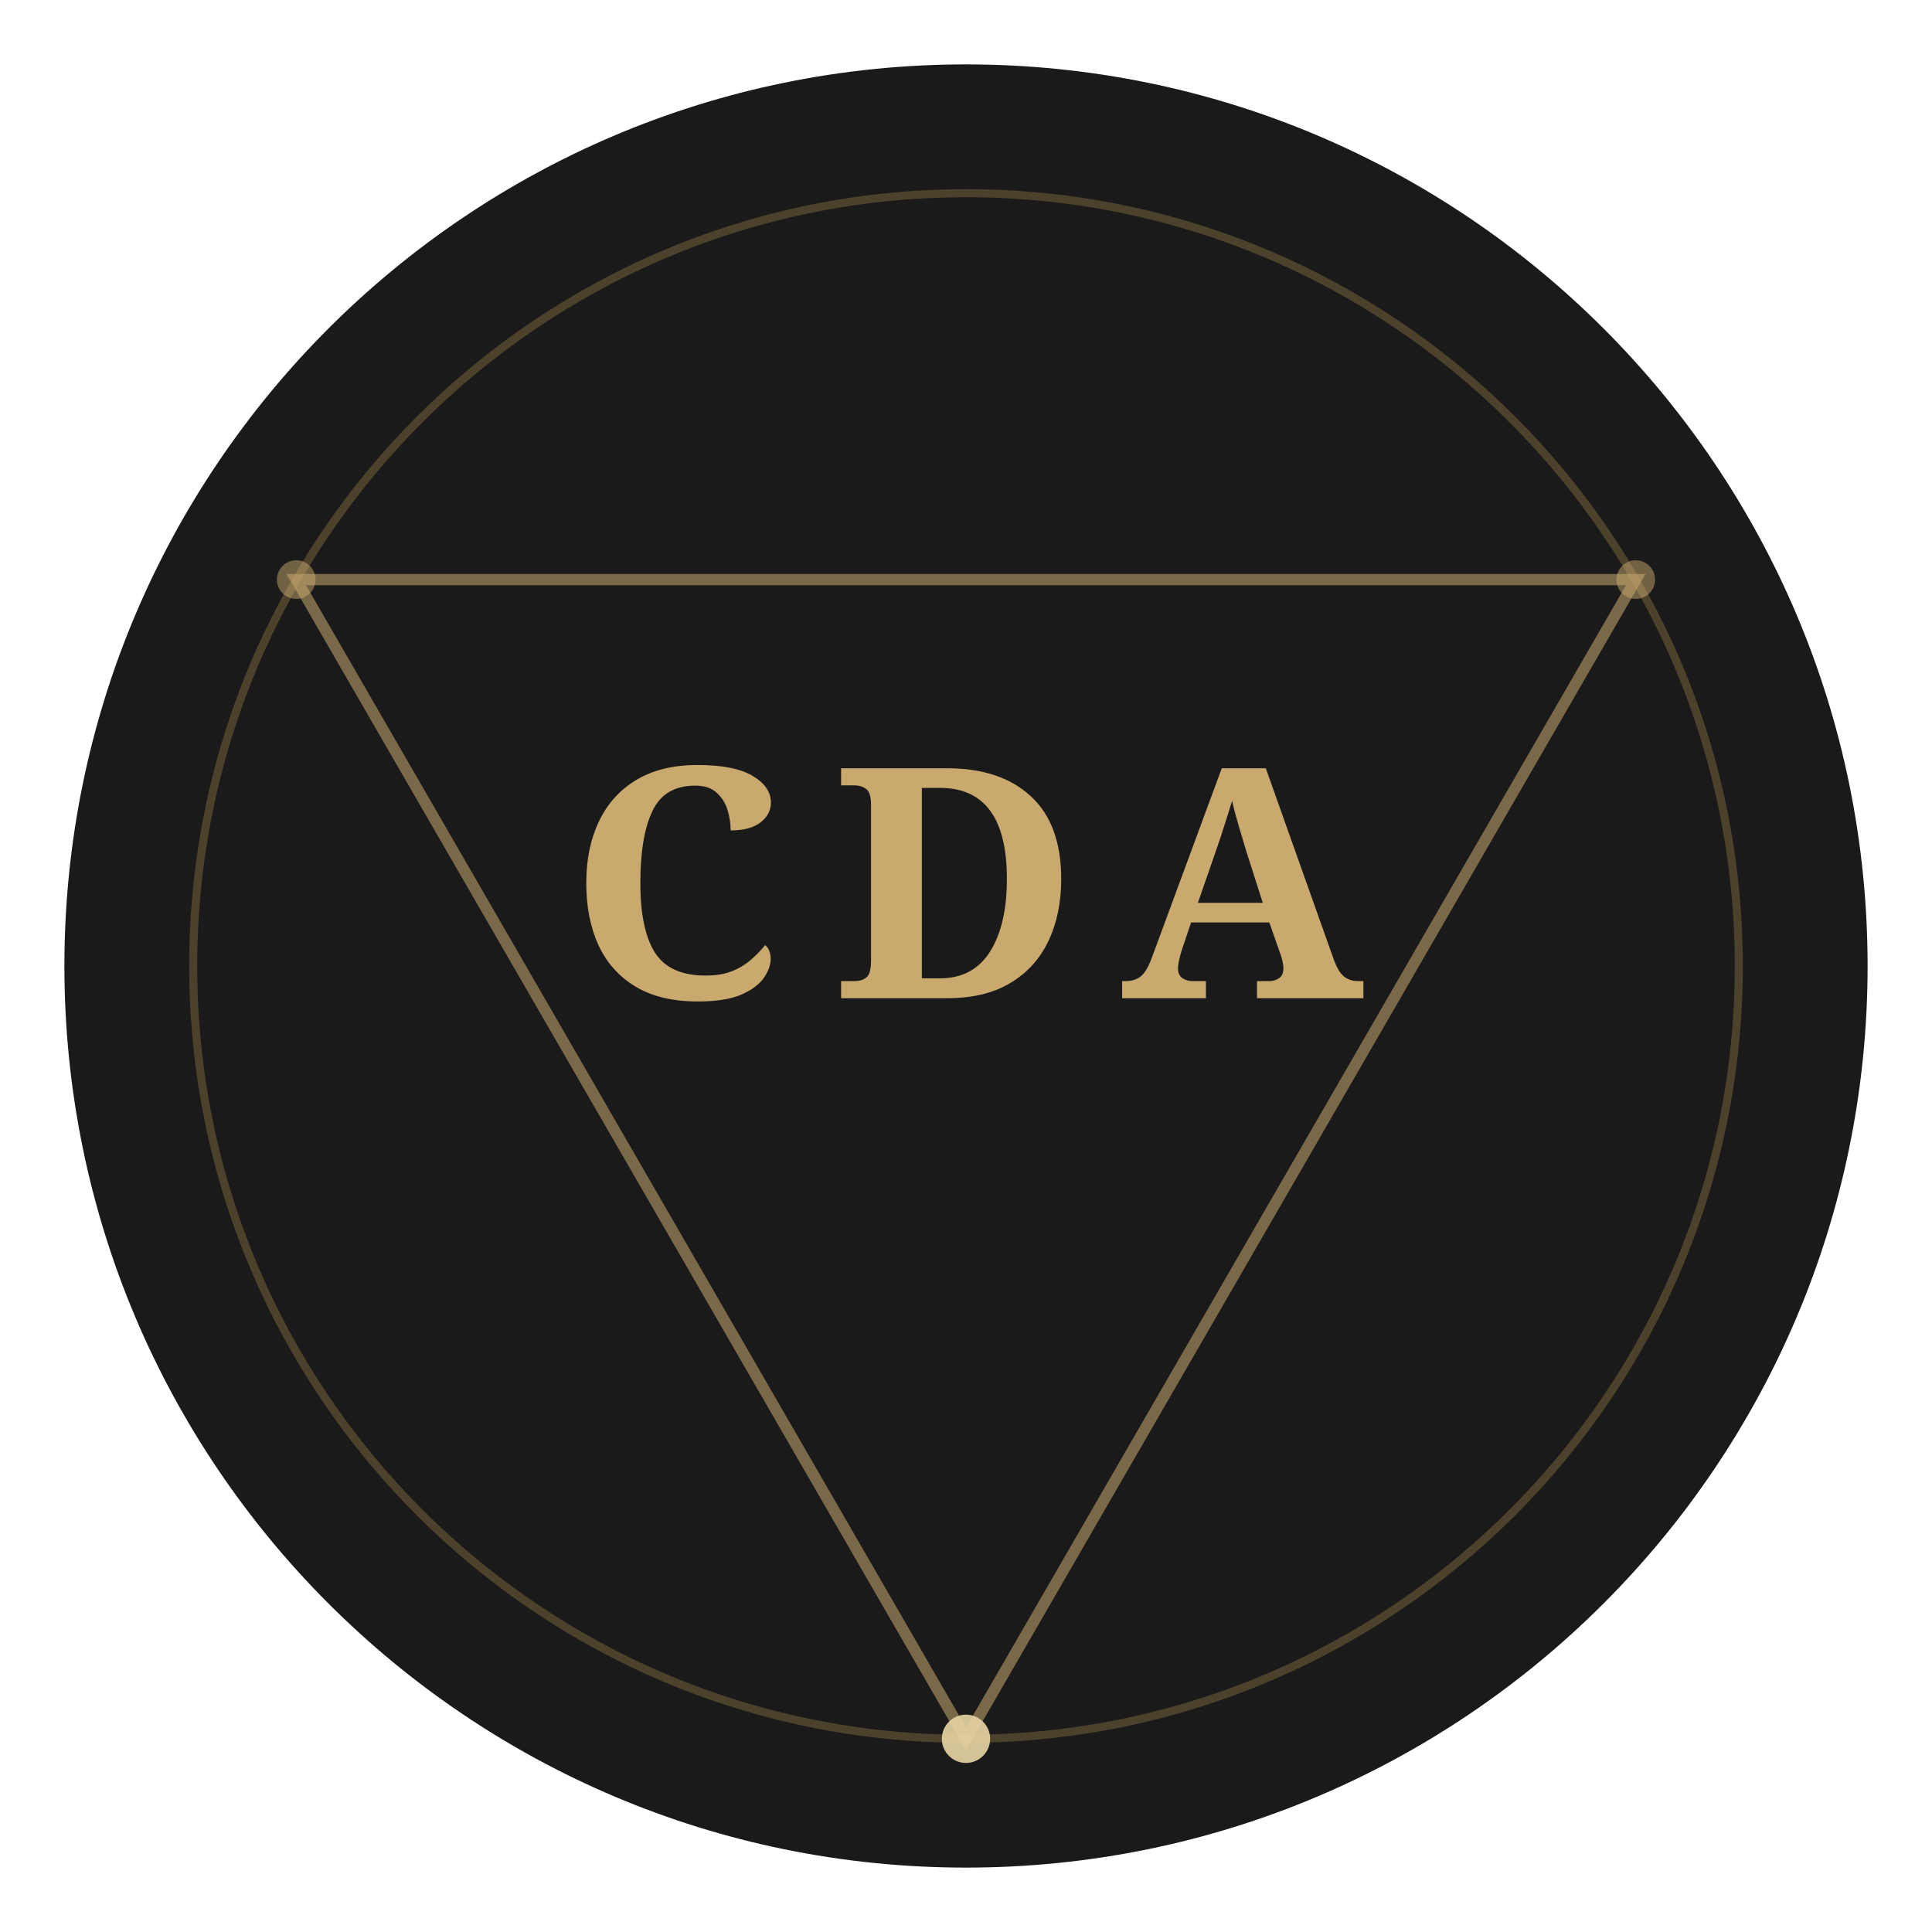
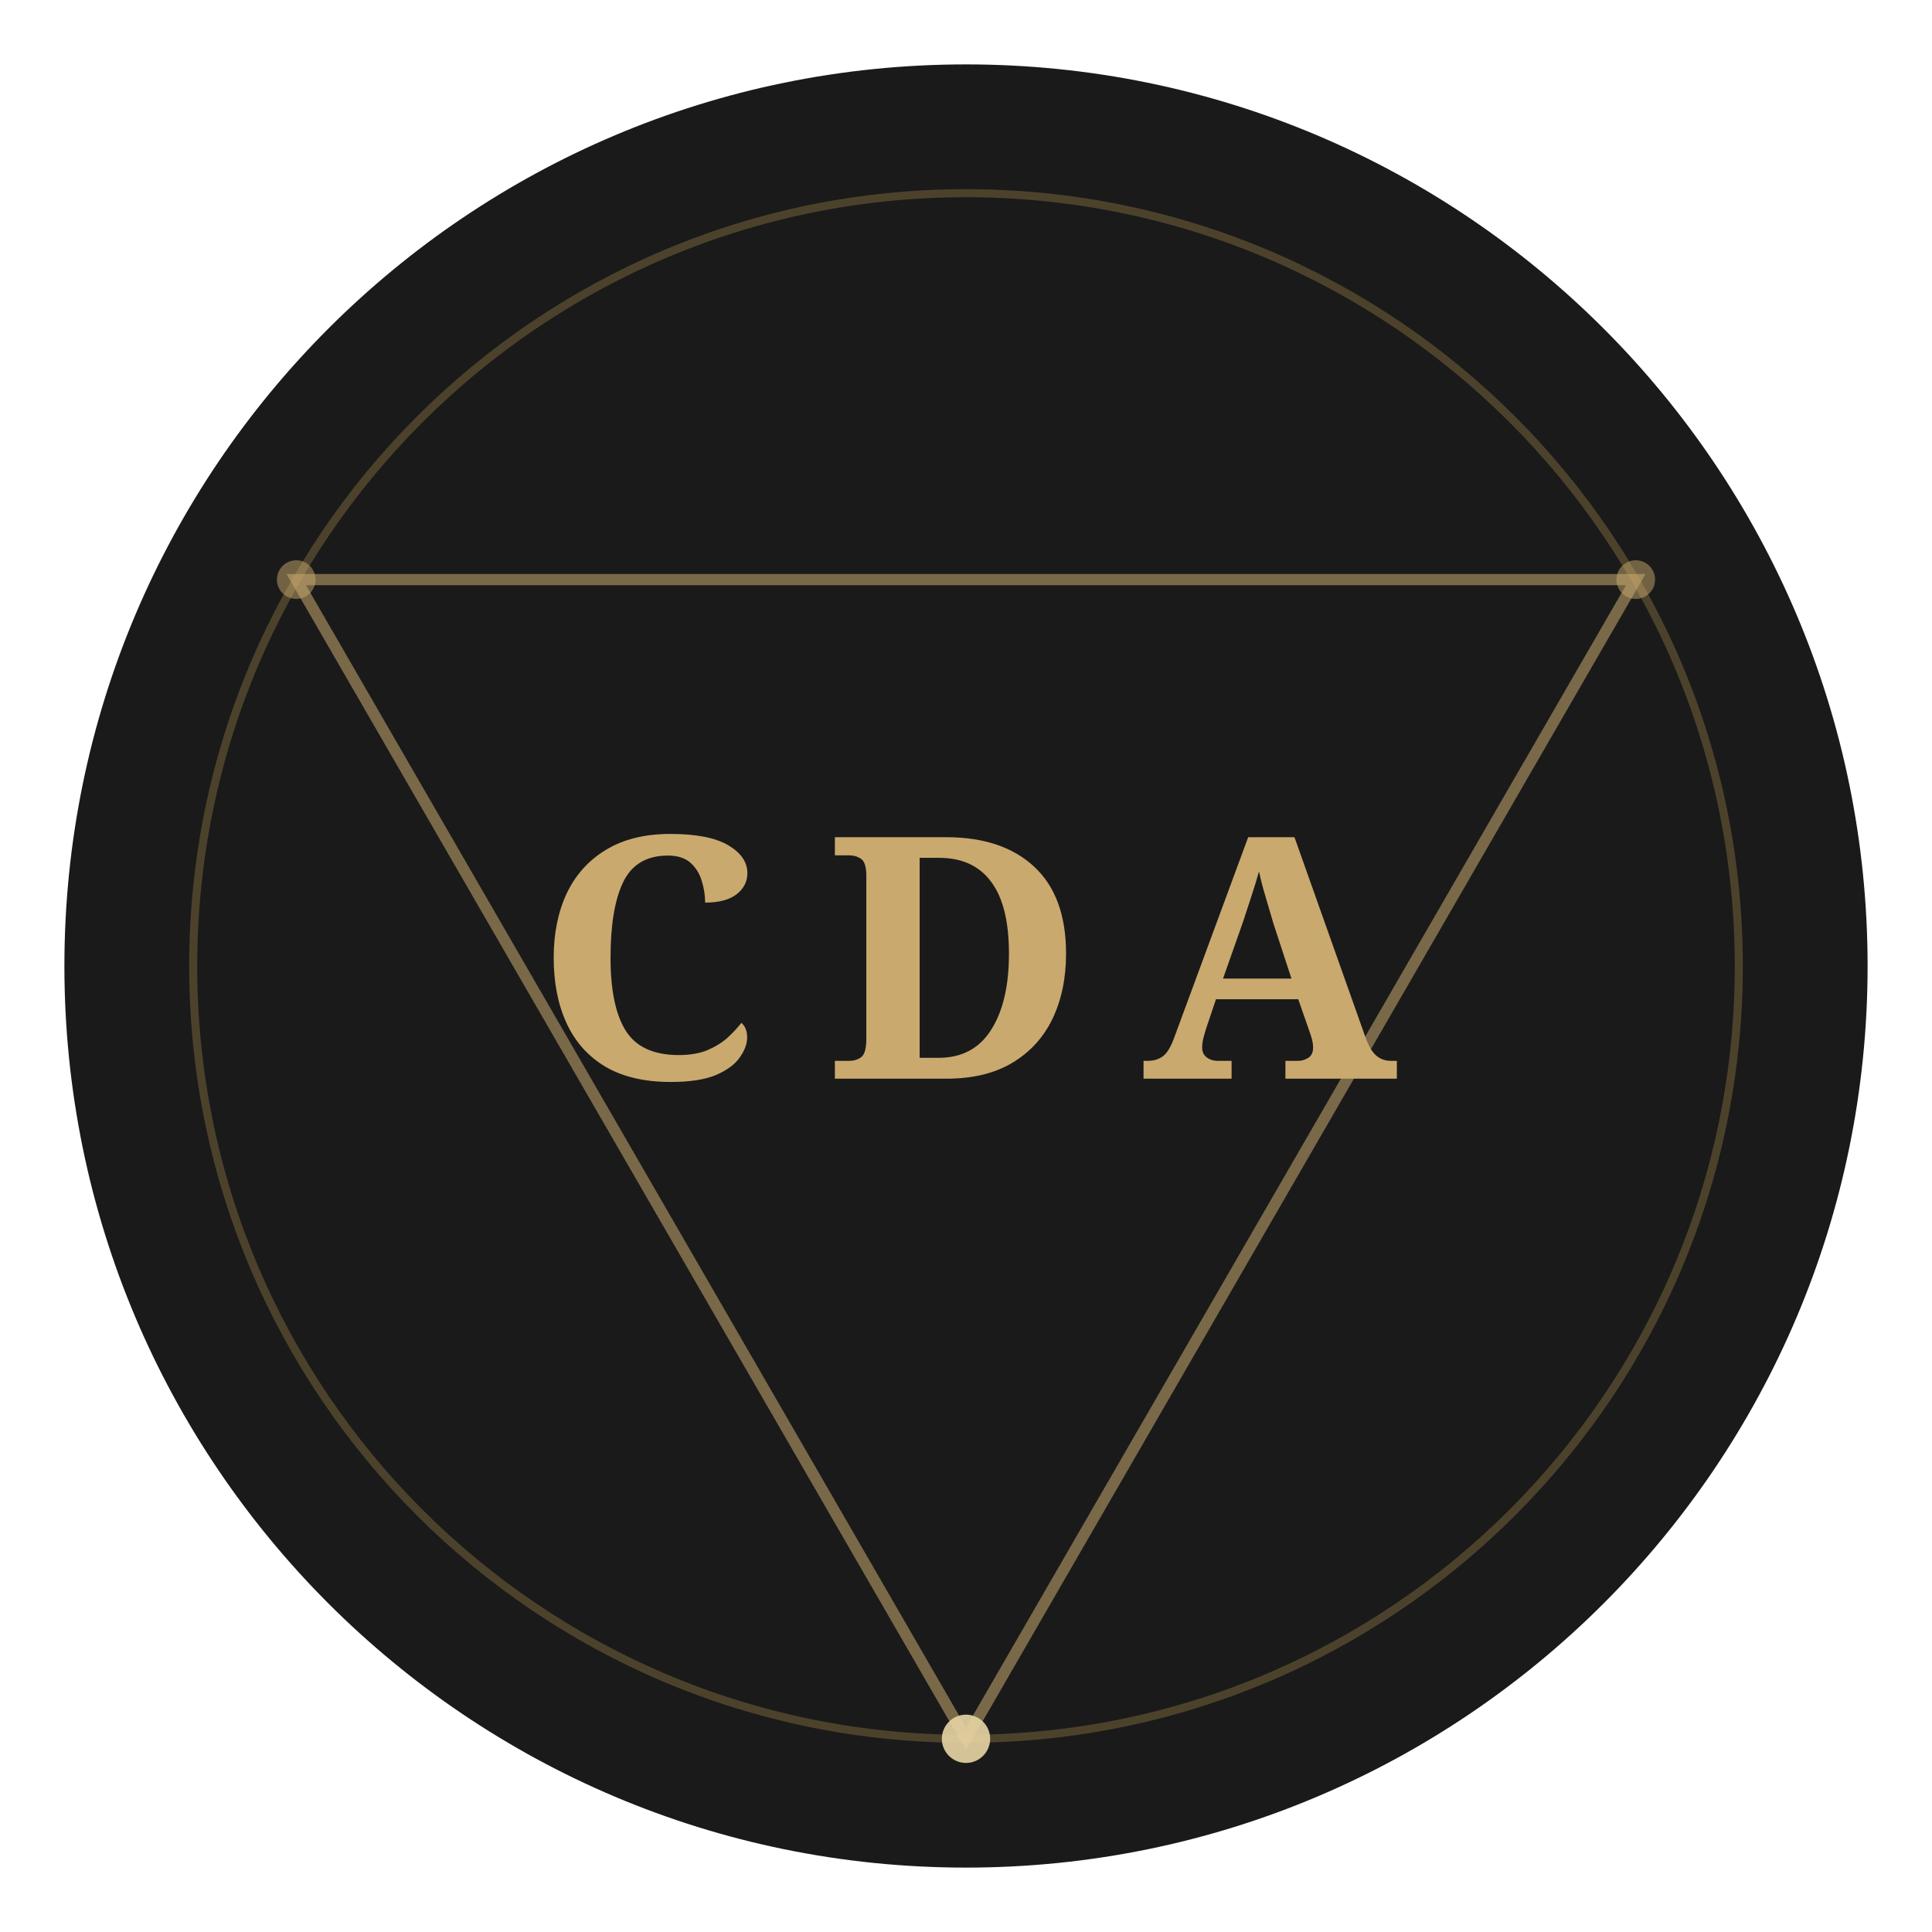
<svg xmlns="http://www.w3.org/2000/svg" viewBox="0 0 120 120">
  <circle cx="60" cy="60" r="56" fill="#1A1A1A" />
  <circle cx="60" cy="60" r="48" fill="none" stroke="#A88D4E" stroke-width="0.5" opacity="0.35" />
  <polygon points="18.4,36 101.6,36 60,108" fill="none" stroke="#C9A96E" stroke-width="0.7" opacity="0.55" />
  <circle cx="60" cy="108" r="1.5" fill="#E8D5A3" opacity="0.9" />
  <circle cx="18.4" cy="36" r="1.2" fill="#C9A96E" opacity="0.5" />
  <circle cx="101.6" cy="36" r="1.2" fill="#C9A96E" opacity="0.5" />
-   <text x="60" y="62" text-anchor="middle" font-family="Georgia, serif" font-size="20" font-weight="bold" fill="#C9A96E" letter-spacing="3">CDA</text>
+   <text x="60" y="67" text-anchor="middle" font-family="Georgia, serif" font-size="21" font-weight="bold" fill="#C9A96E" letter-spacing="4">CDA</text>
</svg>
